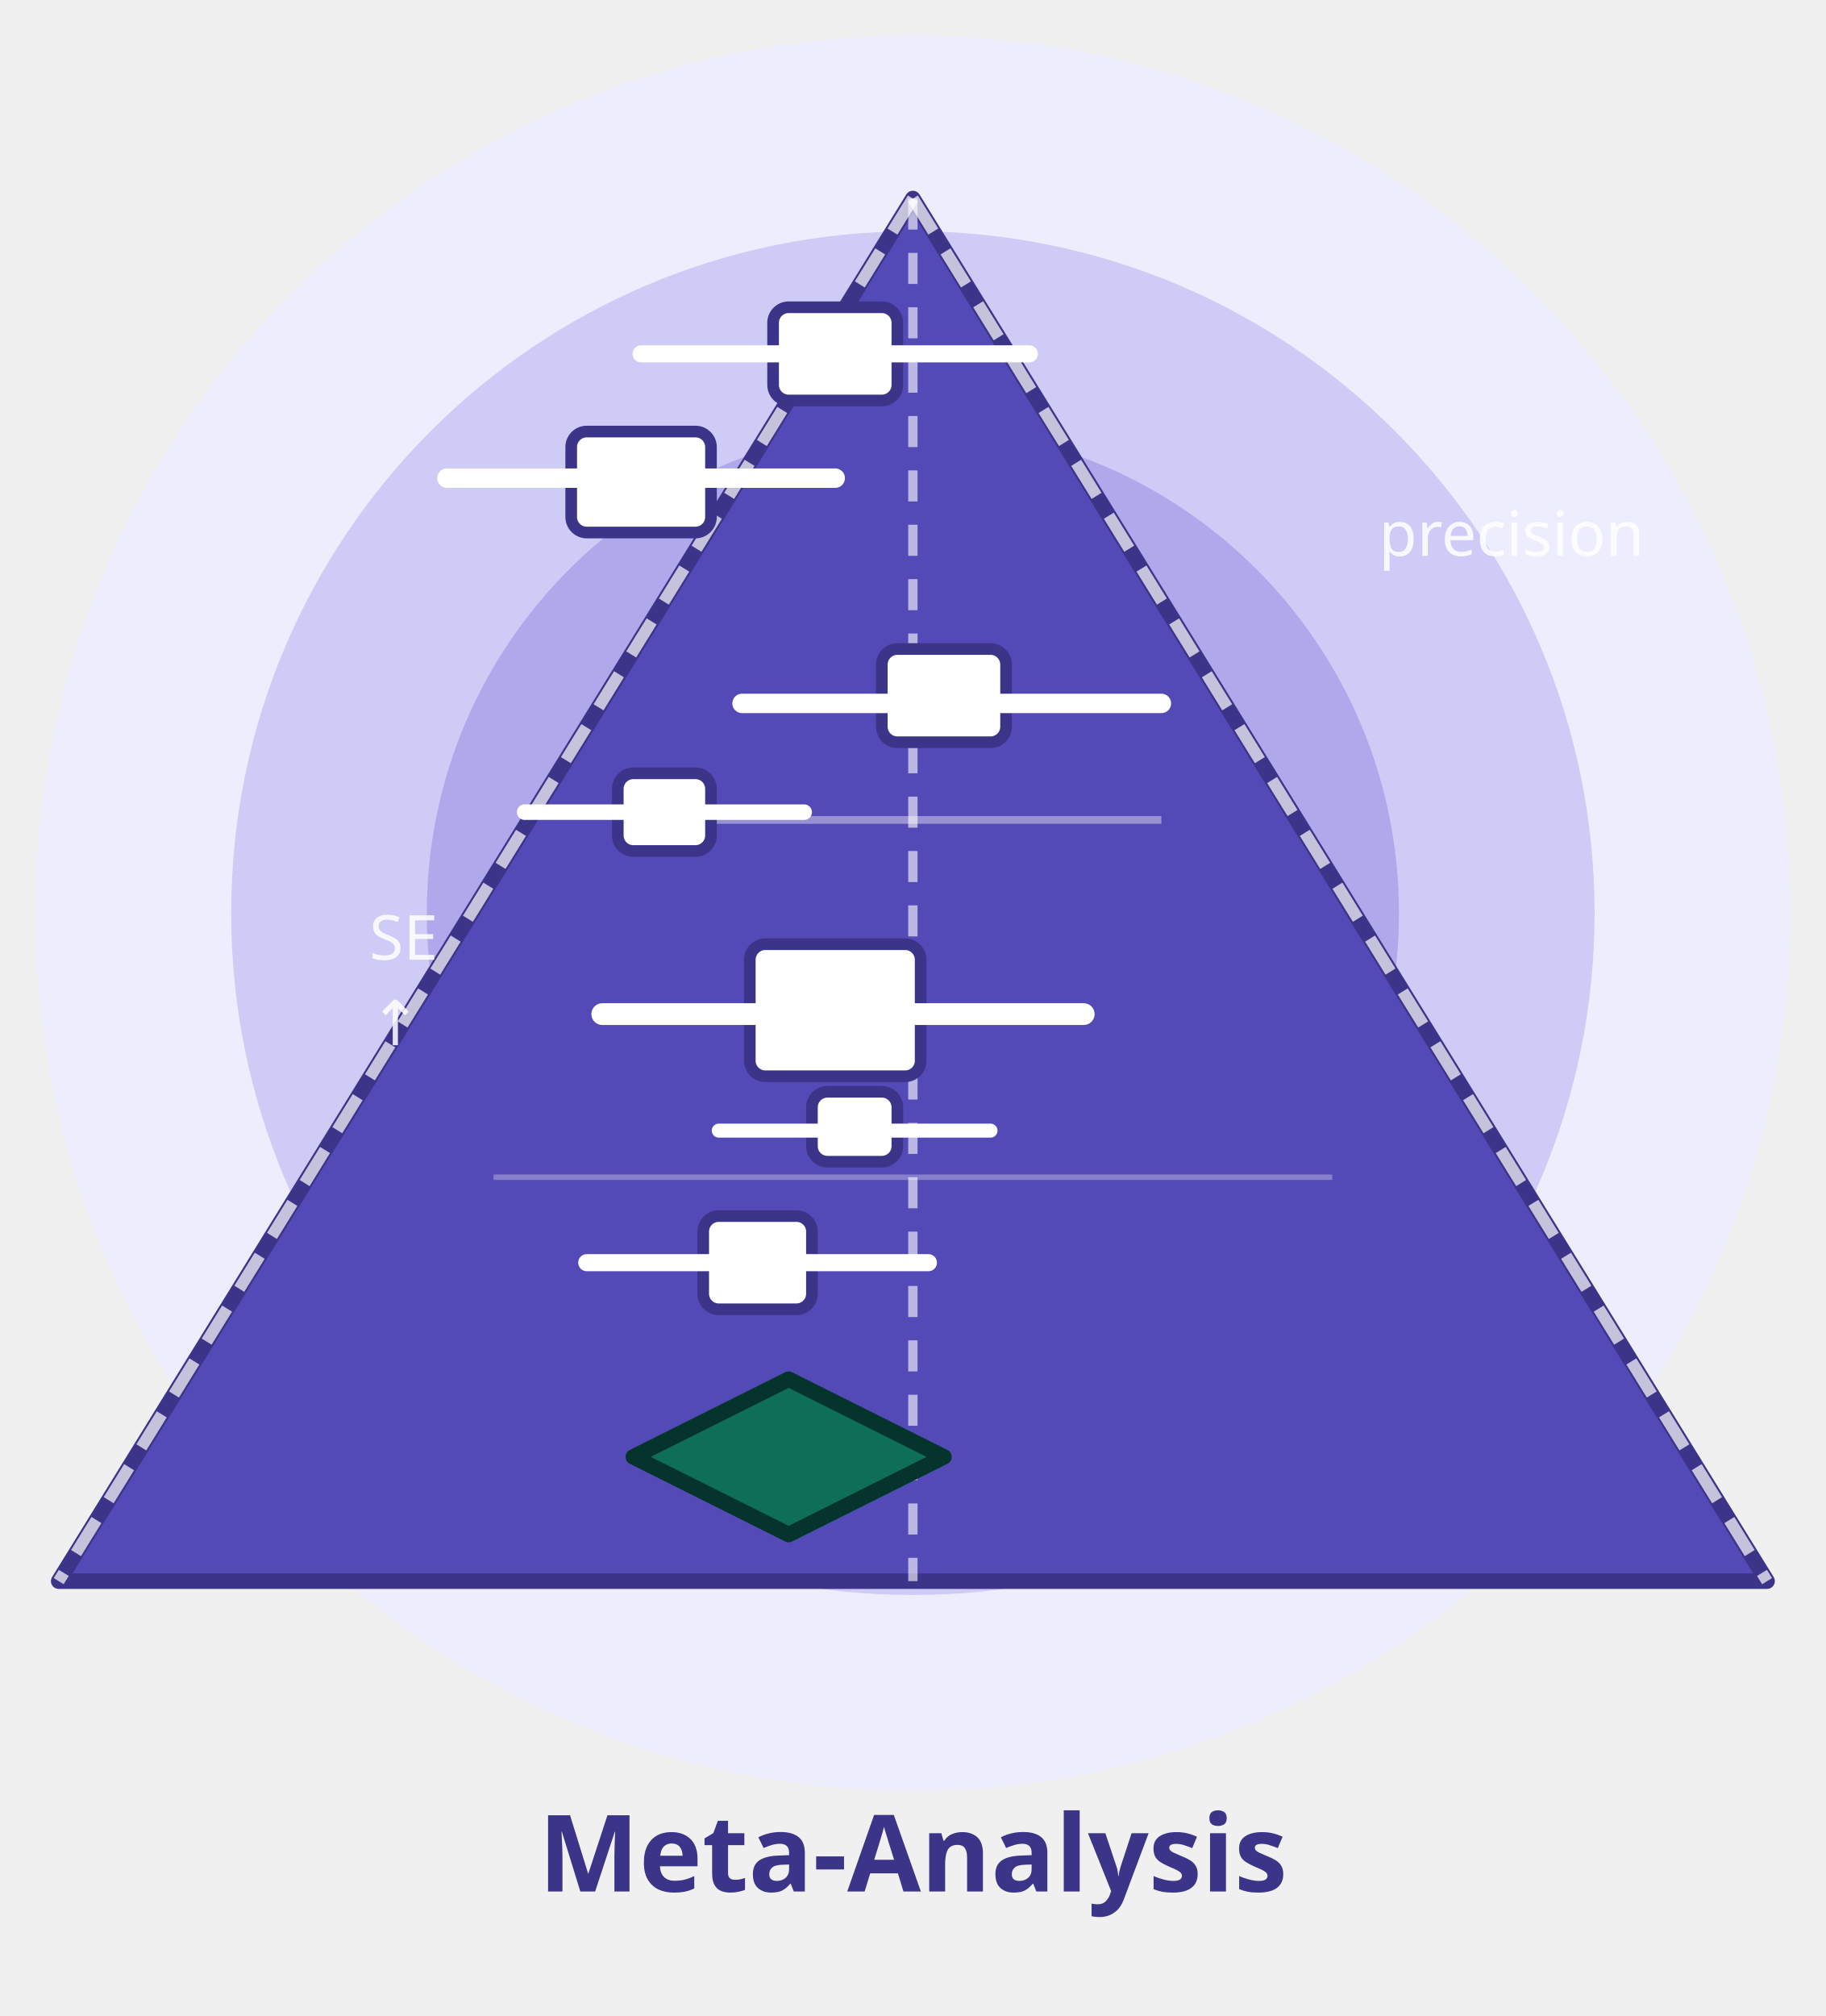
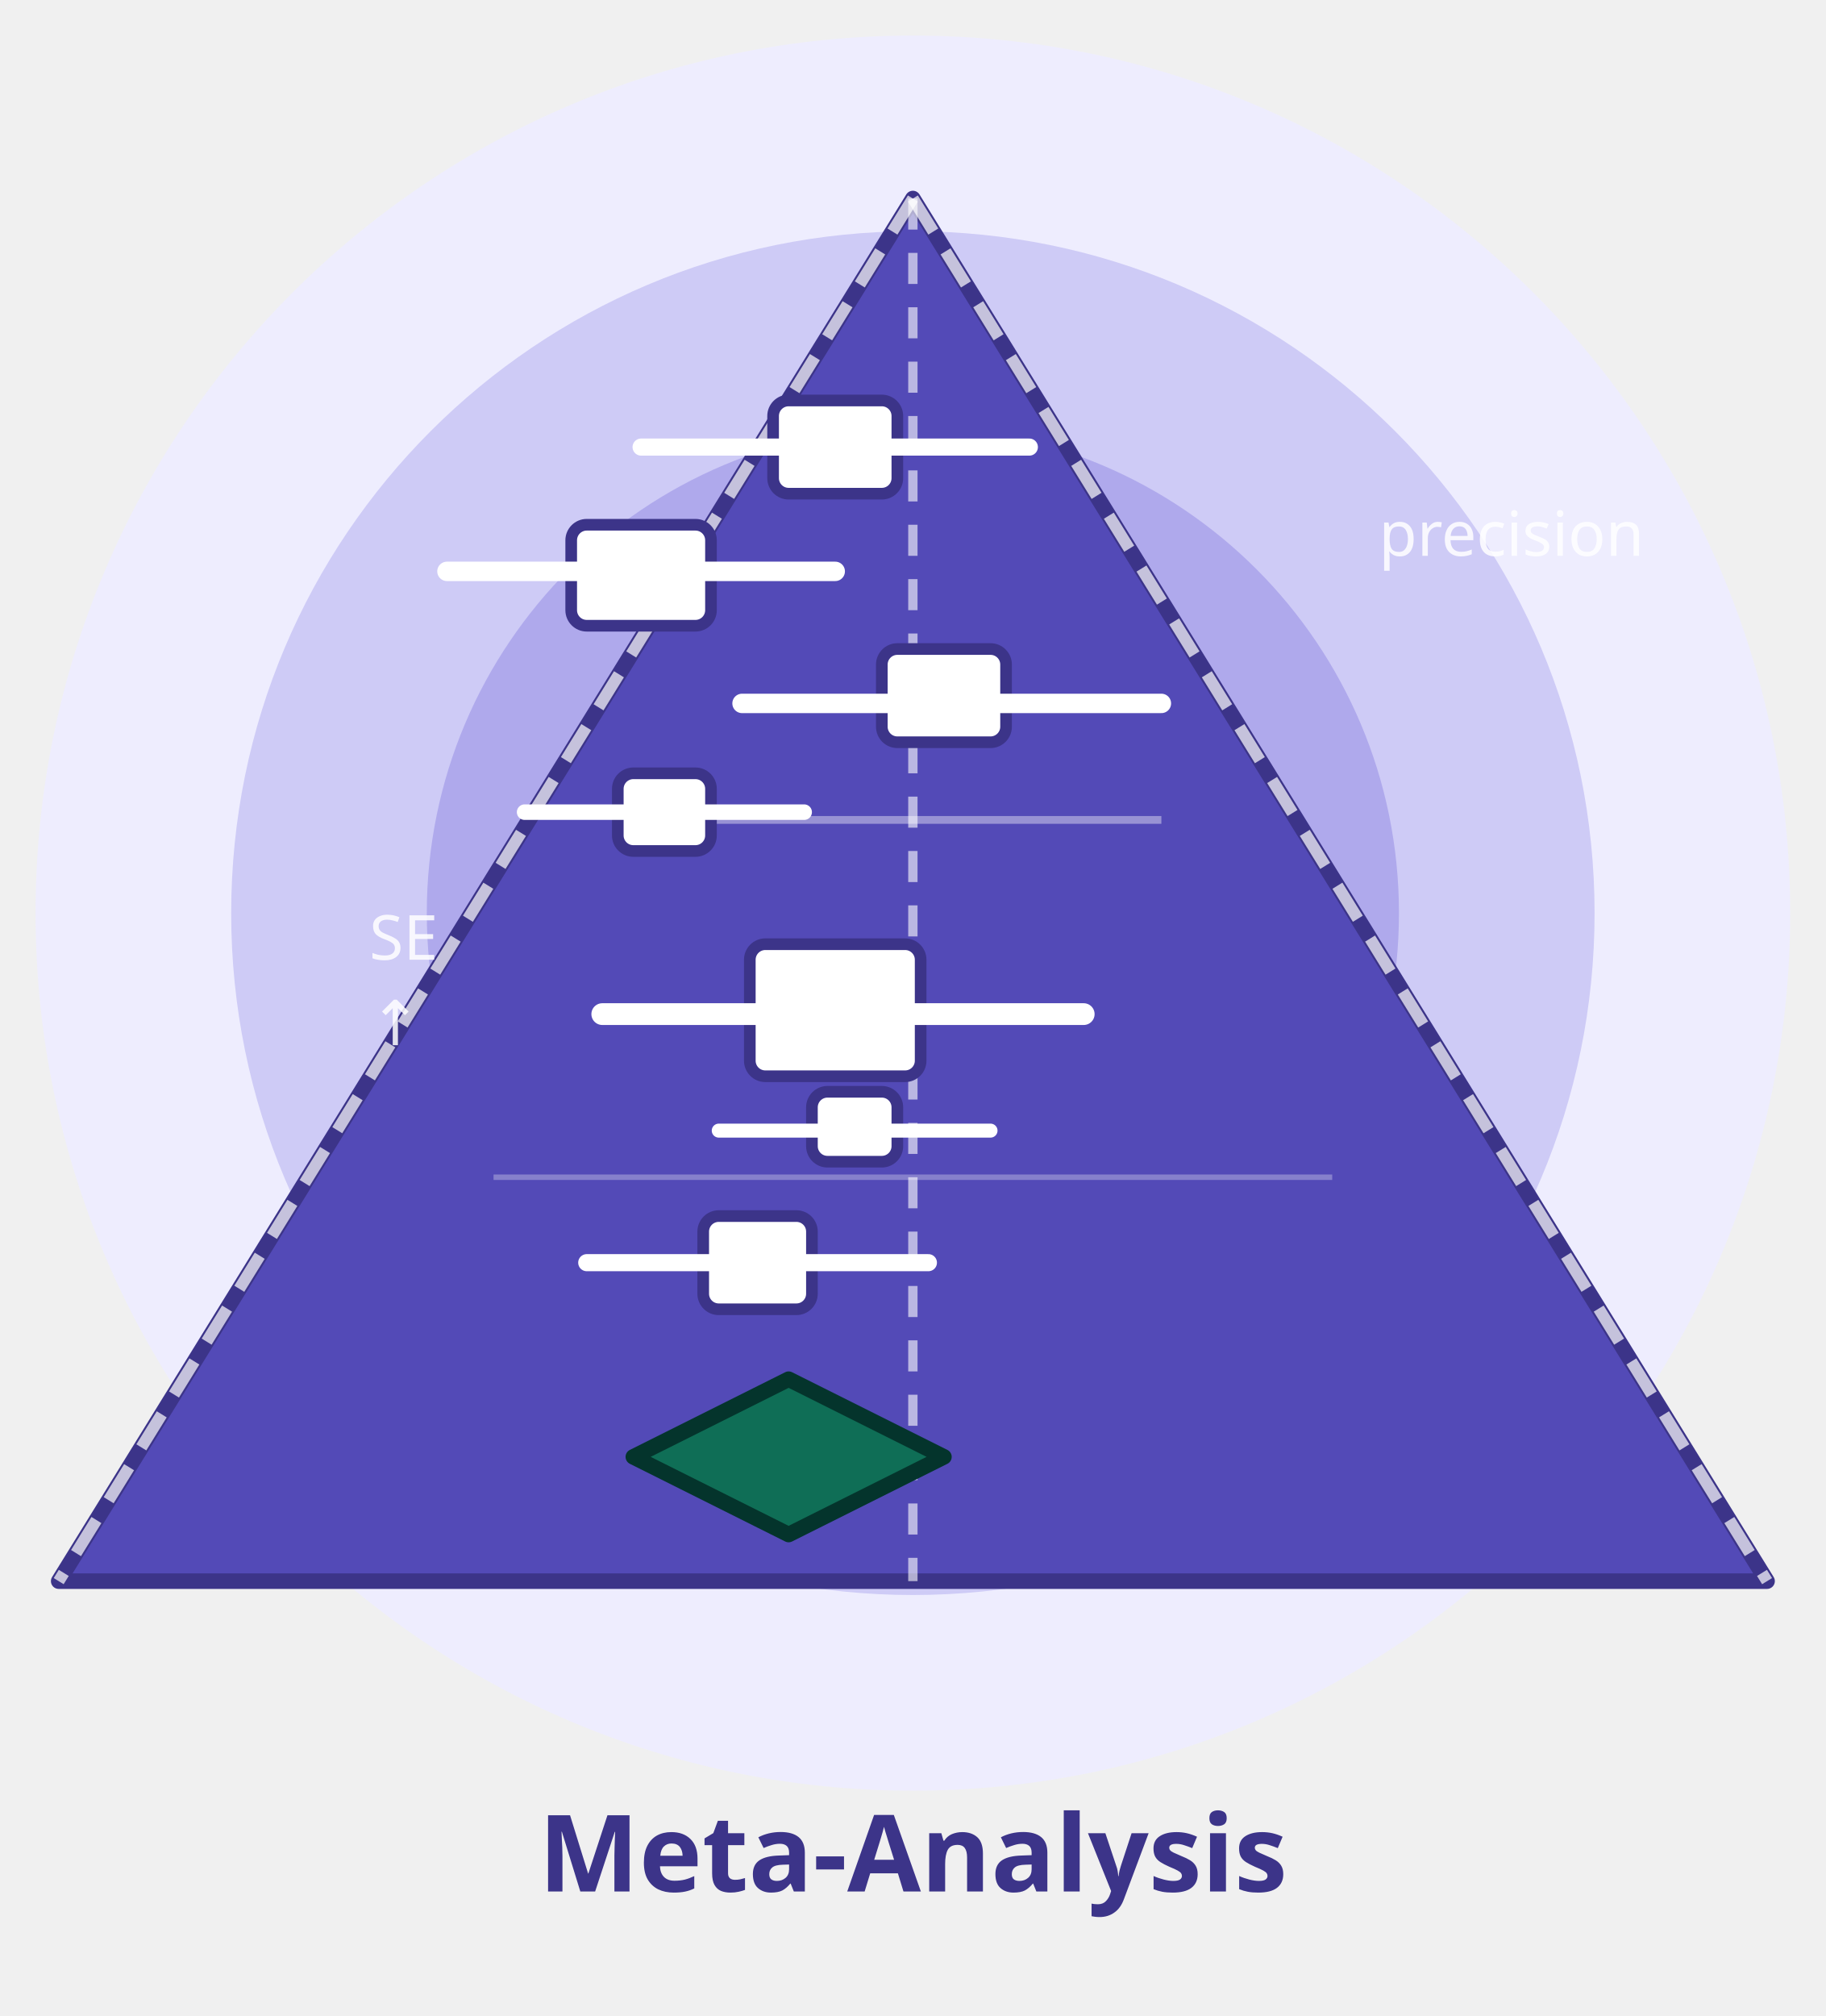
<svg xmlns="http://www.w3.org/2000/svg" viewBox="186 41 308 340" width="100%" style="background:transparent;">
  <defs>
    <marker id="arw" viewBox="0 0 10 10" refX="8" refY="5" markerWidth="6" markerHeight="6" orient="auto-start-reverse">
      <path d="M2 1L8 5L2 9" fill="none" stroke="context-stroke" stroke-width="1.5" stroke-linecap="round" stroke-linejoin="round" />
    </marker>
  </defs>
  <circle cx="340" cy="195" r="148" fill="#EEEDFE" />
  <circle cx="340" cy="195" r="115" fill="#CECBF6" />
  <circle cx="340" cy="195" r="82" fill="#AFA9EC" />
  <g transform="translate(340 195) scale(1.31) translate(-340 -242)">
    <path d="M230 328 L450 328 L340 150 Z" fill="#534AB7" stroke="#3C3489" stroke-width="2" stroke-linejoin="round" />
    <line x1="340" y1="150" x2="230" y2="328" stroke="#FFFFFF" stroke-width="1.5" stroke-dasharray="5 3" opacity="0.7" />
    <line x1="340" y1="150" x2="450" y2="328" stroke="#FFFFFF" stroke-width="1.5" stroke-dasharray="5 3" opacity="0.7" />
    <line x1="340" y1="150" x2="340" y2="328" stroke="#FFFFFF" stroke-width="1.2" stroke-dasharray="4 3" opacity="0.6" />
    <line x1="308" y1="230" x2="372" y2="230" stroke="#FFFFFF" stroke-width="1" opacity="0.4" />
    <line x1="286" y1="276" x2="394" y2="276" stroke="#FFFFFF" stroke-width="0.7" opacity="0.3" />
    <text x="270" y="248" font-family="sans-serif" font-size="8" font-weight="400" fill="#FFFFFF" opacity="0.85">SE</text>
    <text x="270" y="259" font-family="sans-serif" font-size="8" font-weight="400" fill="#FFFFFF" opacity="0.85">↑</text>
    <text x="400" y="196" font-family="sans-serif" font-size="8" font-weight="400" fill="#FFFFFF" opacity="0.85">precision</text>
-     <rect x="322" y="164" width="16" height="12" rx="2" fill="#FFFFFF" stroke="#3C3489" stroke-width="1.5" />
-     <line x1="305" y1="170" x2="355" y2="170" stroke="#FFFFFF" stroke-width="2.2" stroke-linecap="round" />
-     <rect x="296" y="180" width="18" height="13" rx="2" fill="#FFFFFF" stroke="#3C3489" stroke-width="1.5" />
-     <line x1="280" y1="186" x2="330" y2="186" stroke="#FFFFFF" stroke-width="2.5" stroke-linecap="round" />
+     <rect x="322" y="176" width="16" height="12" rx="2" fill="#FFFFFF" stroke="#3C3489" stroke-width="1.5" />
+     <line x1="305" y1="182" x2="355" y2="182" stroke="#FFFFFF" stroke-width="2.2" stroke-linecap="round" />
+     <rect x="296" y="192" width="18" height="13" rx="2" fill="#FFFFFF" stroke="#3C3489" stroke-width="1.5" />
+     <line x1="280" y1="198" x2="330" y2="198" stroke="#FFFFFF" stroke-width="2.5" stroke-linecap="round" />
    <rect x="336" y="208" width="16" height="12" rx="2" fill="#FFFFFF" stroke="#3C3489" stroke-width="1.5" />
    <line x1="318" y1="215" x2="372" y2="215" stroke="#FFFFFF" stroke-width="2.5" stroke-linecap="round" />
    <rect x="302" y="224" width="12" height="10" rx="2" fill="#FFFFFF" stroke="#3C3489" stroke-width="1.5" />
    <line x1="290" y1="229" x2="326" y2="229" stroke="#FFFFFF" stroke-width="2" stroke-linecap="round" />
    <rect x="319" y="246" width="22" height="17" rx="2" fill="#FFFFFF" stroke="#3C3489" stroke-width="1.5" />
    <line x1="300" y1="255" x2="362" y2="255" stroke="#FFFFFF" stroke-width="2.8" stroke-linecap="round" />
    <rect x="327" y="265" width="11" height="9" rx="2" fill="#FFFFFF" stroke="#3C3489" stroke-width="1.5" />
    <line x1="315" y1="270" x2="350" y2="270" stroke="#FFFFFF" stroke-width="1.8" stroke-linecap="round" />
    <rect x="313" y="281" width="14" height="12" rx="2" fill="#FFFFFF" stroke="#3C3489" stroke-width="1.5" />
    <line x1="298" y1="287" x2="342" y2="287" stroke="#FFFFFF" stroke-width="2.2" stroke-linecap="round" />
    <polygon points="324,302 344,312 324,322 304,312" fill="#0F6E56" stroke="#04342C" stroke-width="2" stroke-linejoin="round" />
  </g>
  <text x="340" y="360" text-anchor="middle" font-family="sans-serif" font-size="18" font-weight="600" fill="#3C3489">Meta-Analysis</text>
</svg>
